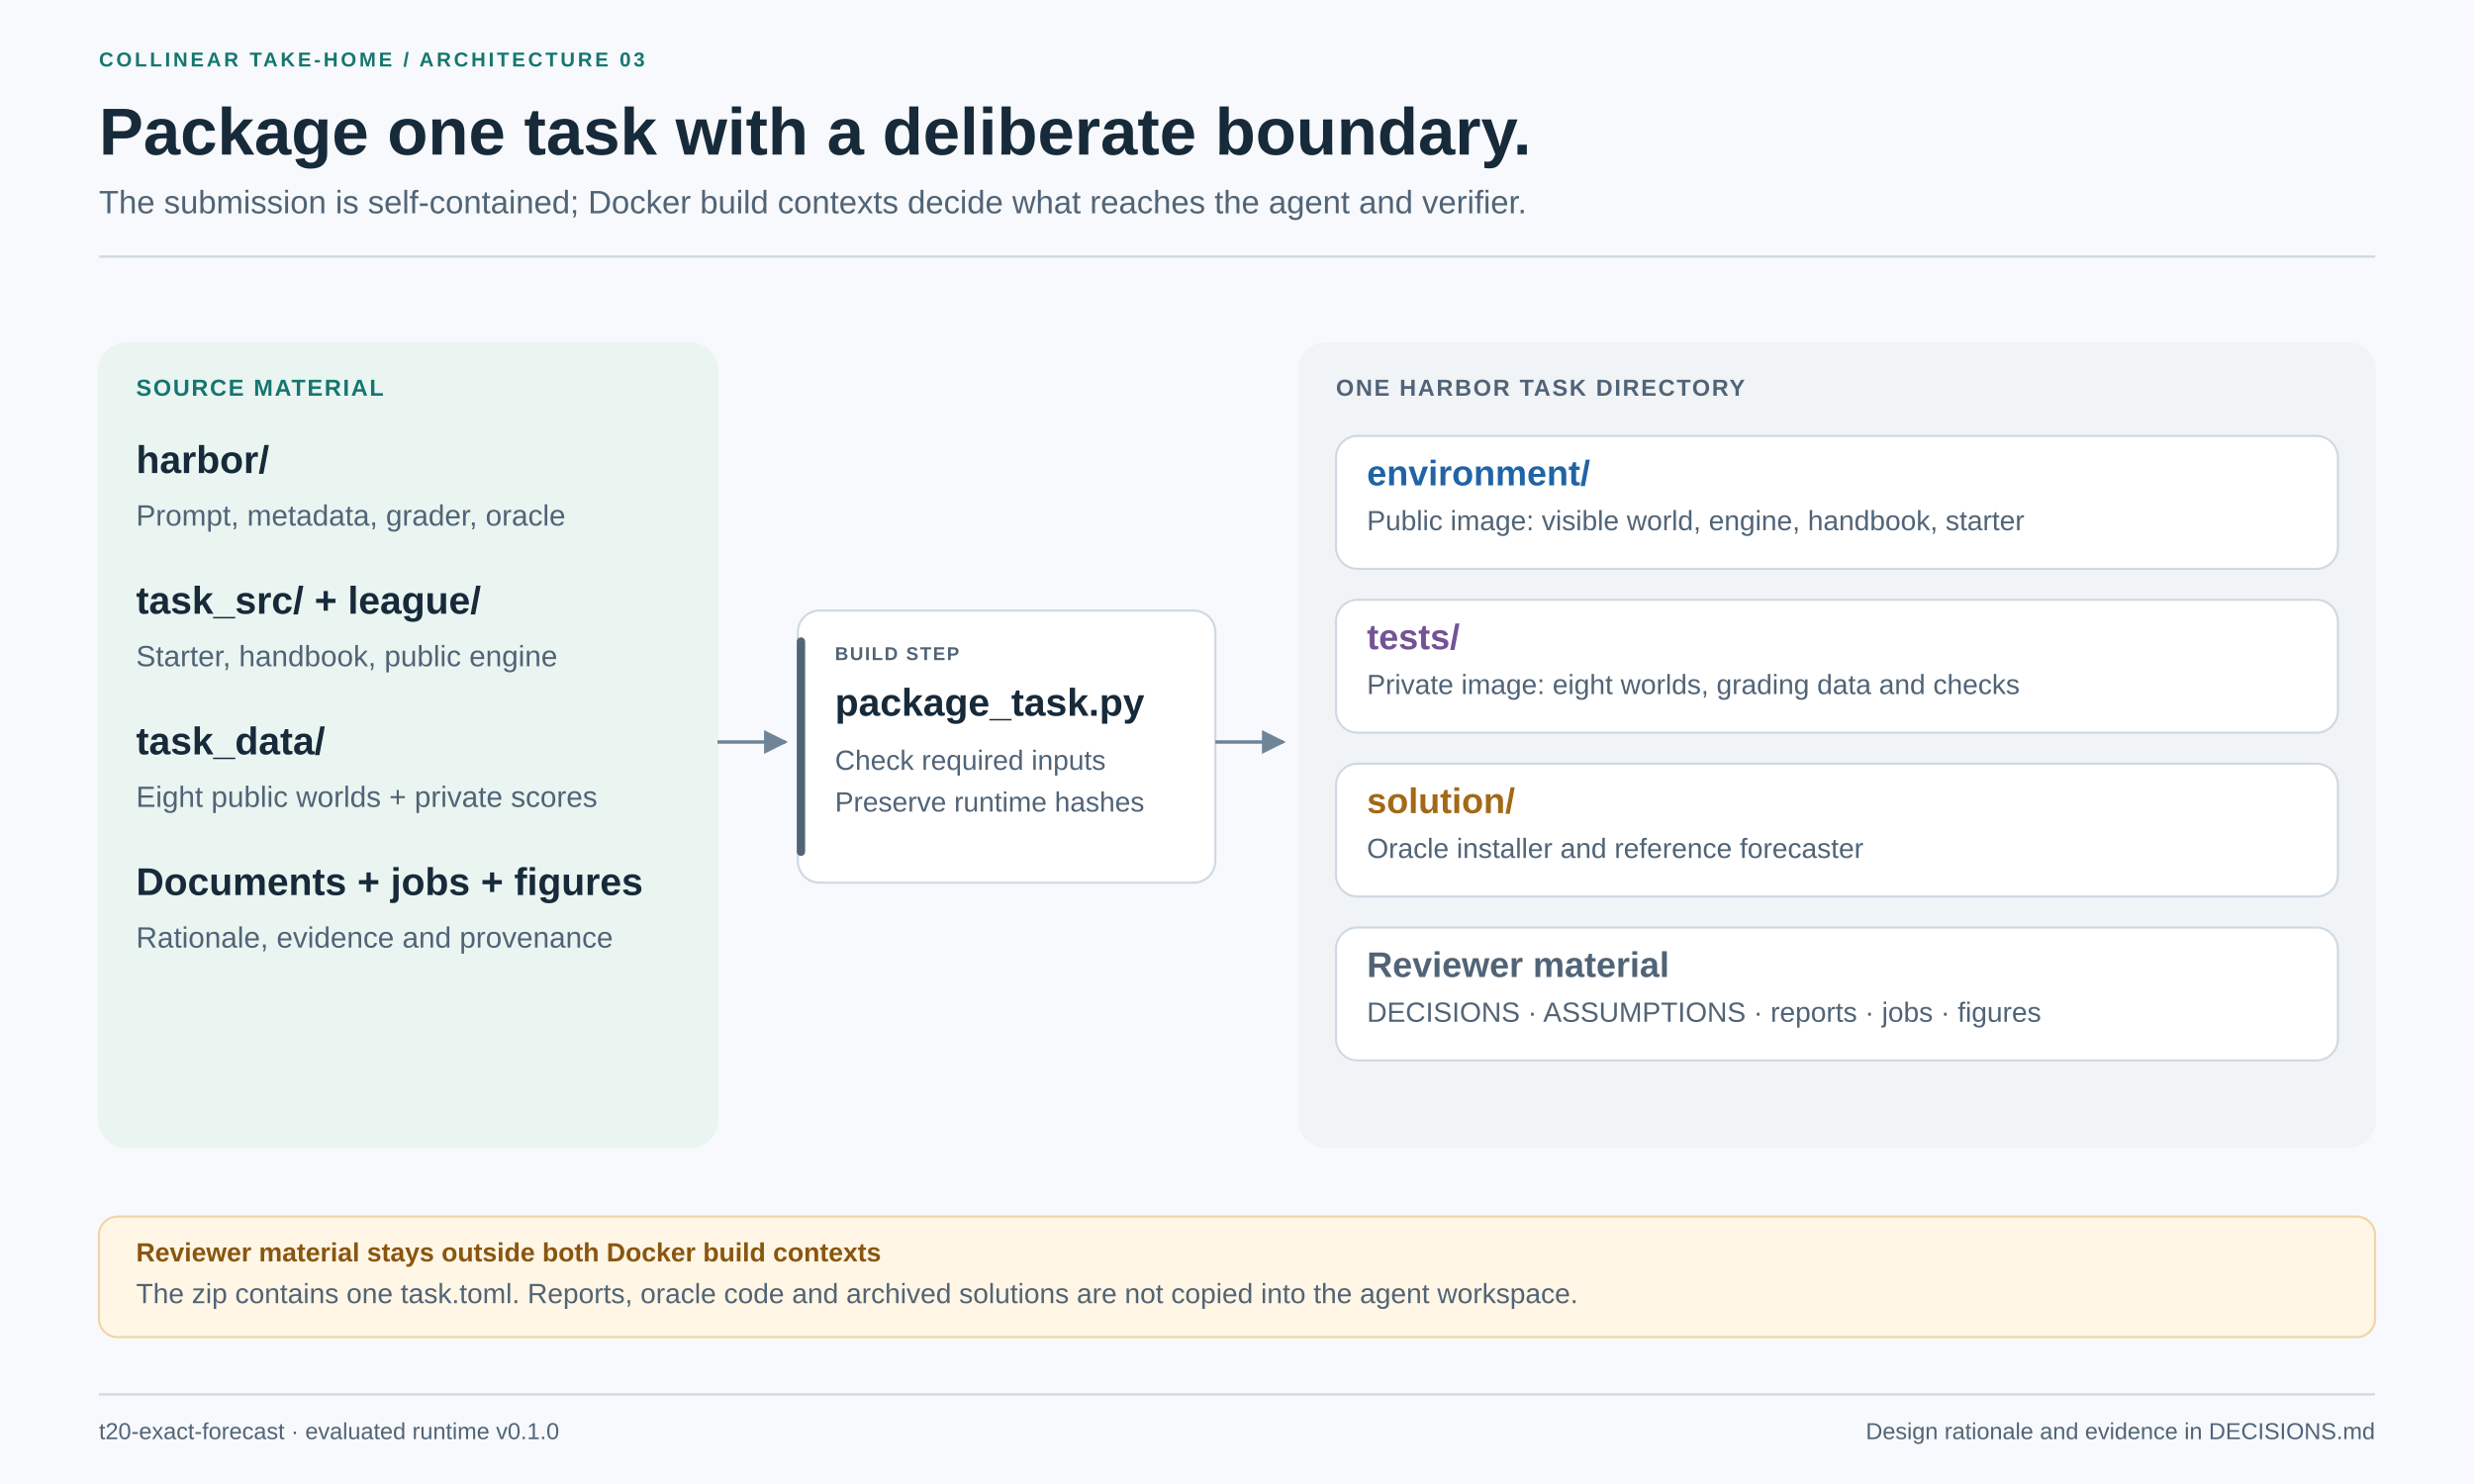
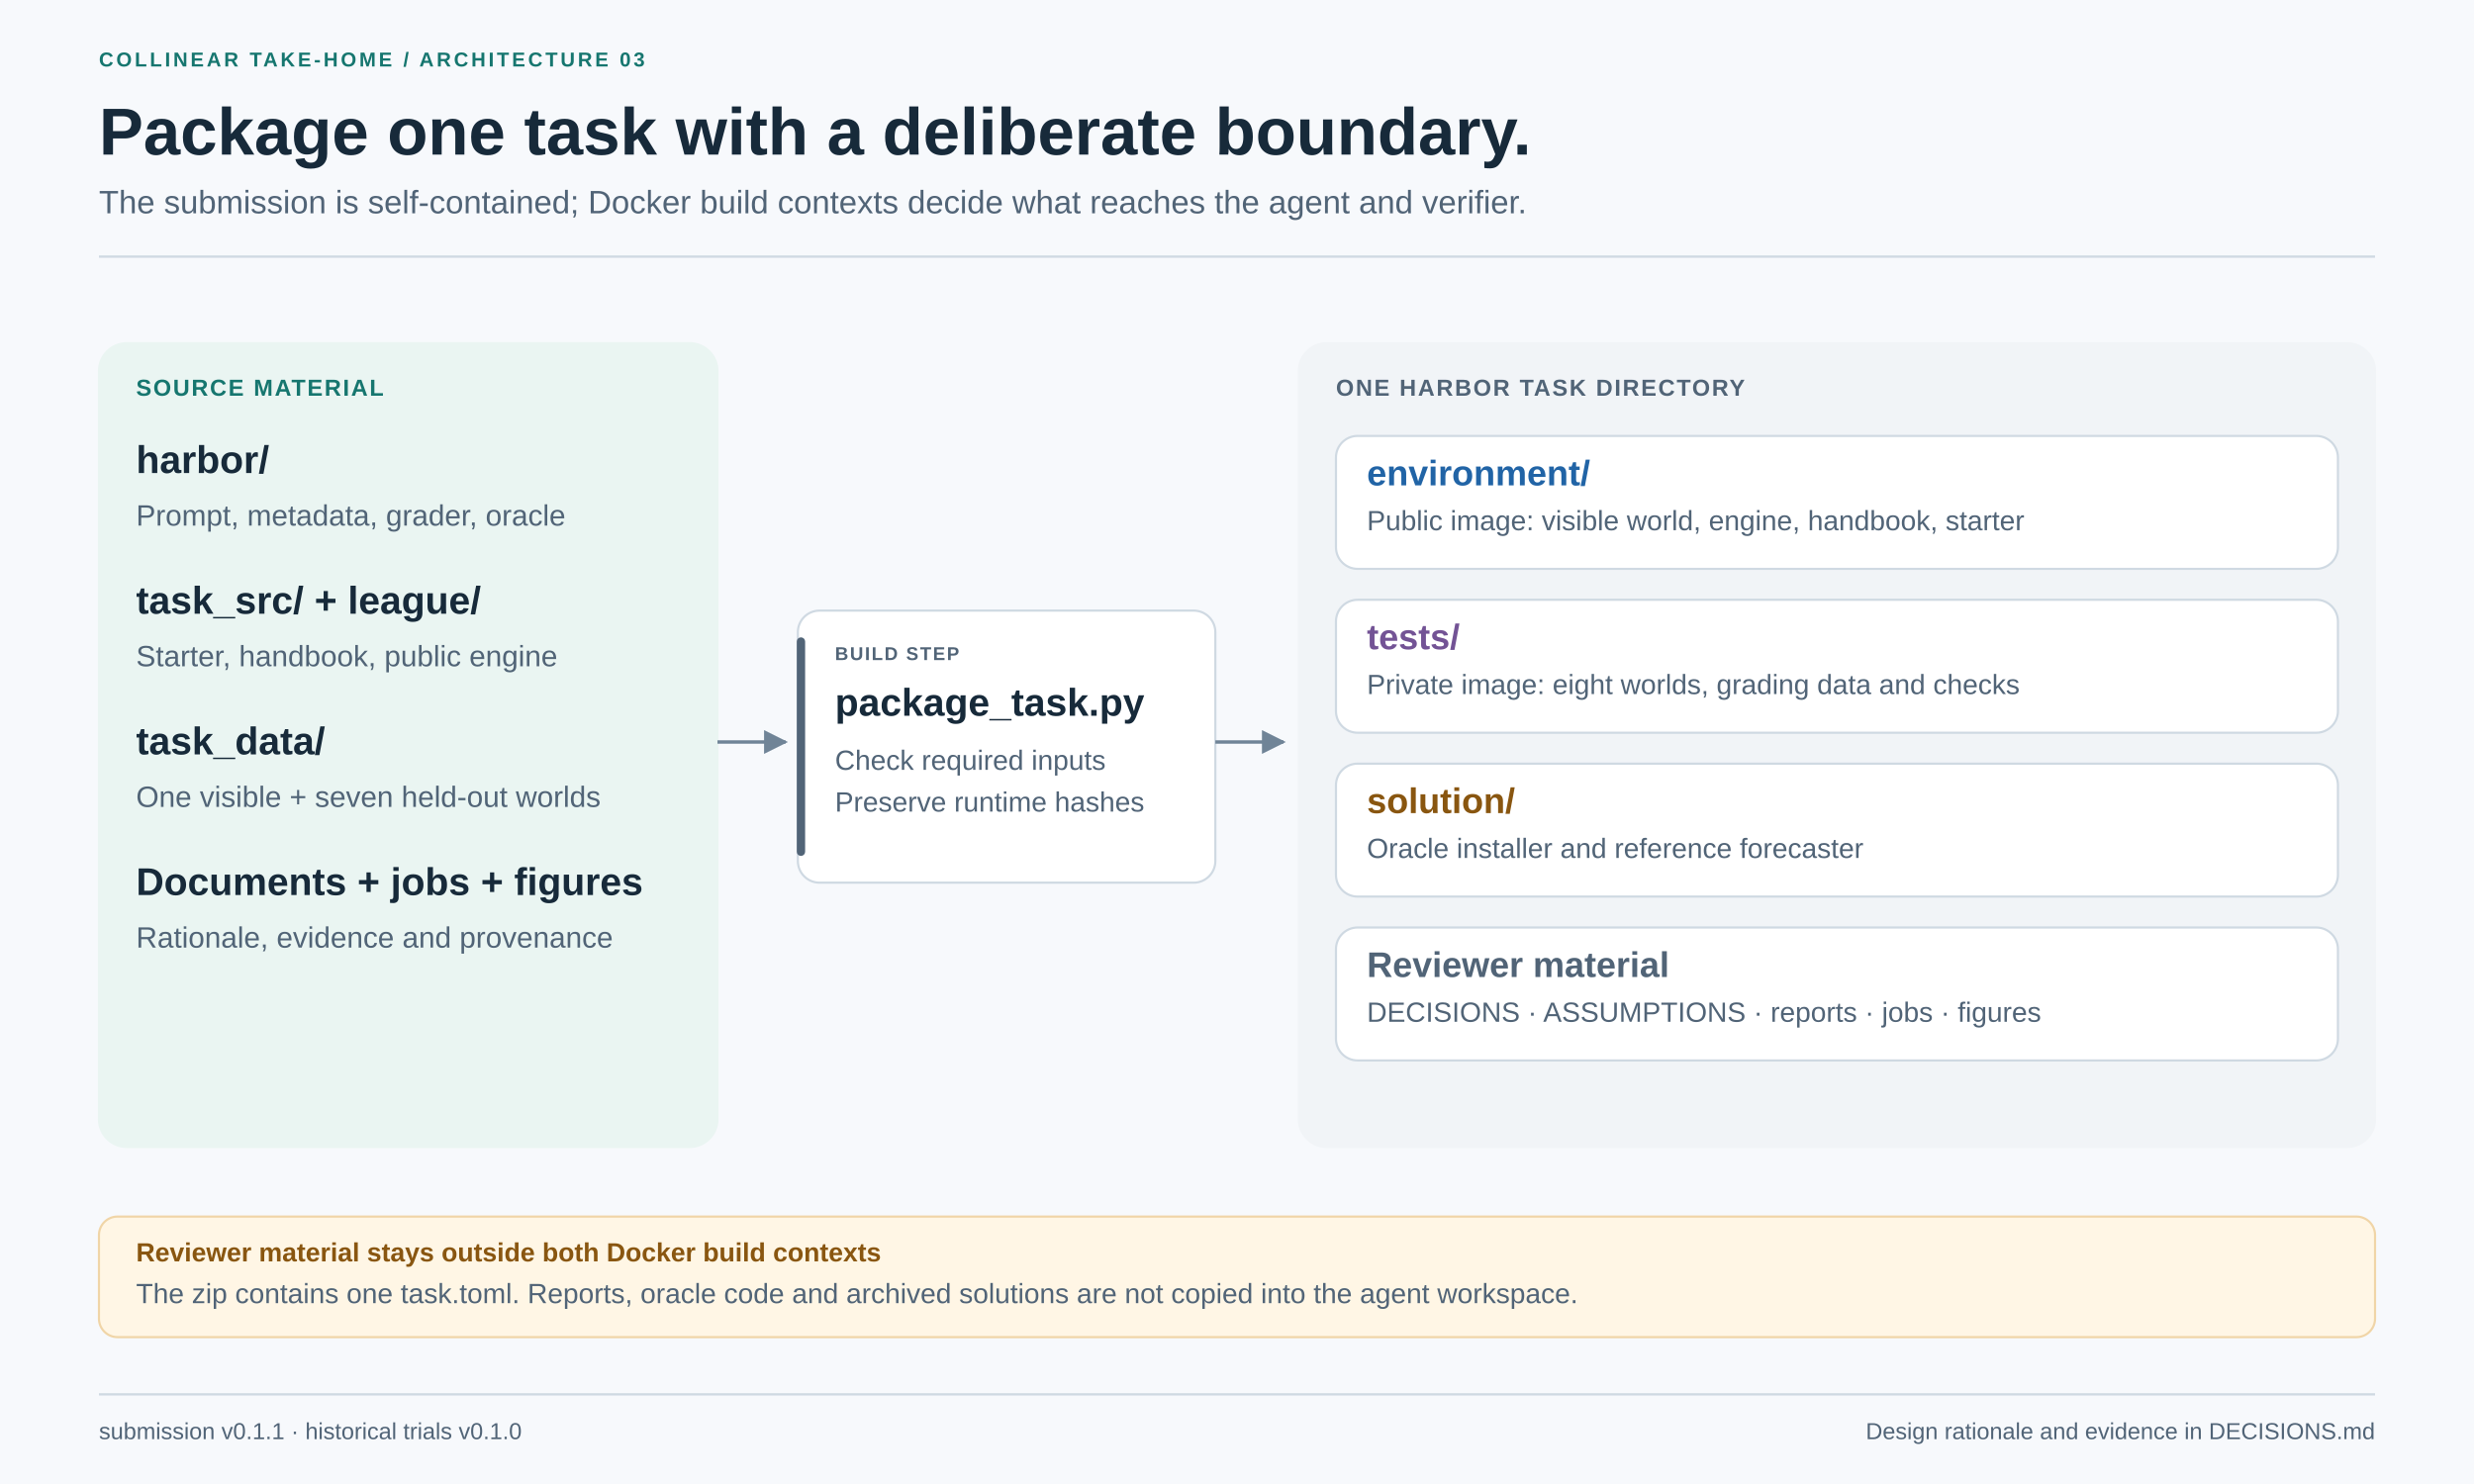
<svg xmlns="http://www.w3.org/2000/svg" width="1600" height="960" viewBox="0 0 1600 960" role="img" aria-labelledby="title desc">
  <defs>
    <marker id="arrow" viewBox="0 0 10 10" refX="9" refY="5" markerWidth="7" markerHeight="7" orient="auto-start-reverse">
      <path d="M 0 0 L 10 5 L 0 10 z" fill="#708497" />
    </marker>
  </defs>
  <rect width="1600" height="960" fill="#F7F9FC" />
  <text x="64" y="43" font-family="Arial, Helvetica, sans-serif" font-size="13" font-weight="700" fill="#16766F" text-anchor="start" letter-spacing="1.8">COLLINEAR TAKE-HOME  /  ARCHITECTURE 03</text>
  <text x="64" y="100" font-family="Arial, Helvetica, sans-serif" font-size="43" font-weight="700" fill="#172A3A" text-anchor="start" letter-spacing="0">Package one task with a deliberate boundary.</text>
  <text x="64" y="138" font-family="Arial, Helvetica, sans-serif" font-size="21" font-weight="400" fill="#516477" text-anchor="start" letter-spacing="0">The submission is self-contained; Docker build contexts decide what reaches the agent and verifier.</text>
  <path d="M64 166 L1536 166" fill="none" stroke="#CFD9E2" stroke-width="1.5" />
  <path d="M64 902 L1536 902" fill="none" stroke="#CFD9E2" stroke-width="1.5" />
-   <text x="64" y="931" font-family="Arial, Helvetica, sans-serif" font-size="15" font-weight="400" fill="#516477" text-anchor="start" letter-spacing="0">t20-exact-forecast  ·  evaluated runtime v0.1.0</text>
+   <text x="64" y="931" font-family="Arial, Helvetica, sans-serif" font-size="15" font-weight="400" fill="#516477" text-anchor="start" letter-spacing="0">submission v0.1.1  ·  historical trials v0.1.0</text>
  <text x="1536" y="931" font-family="Arial, Helvetica, sans-serif" font-size="15" font-weight="400" fill="#516477" text-anchor="end" letter-spacing="0">Design rationale and evidence in DECISIONS.md</text>
  <rect x="64" y="222" width="400" height="520" rx="18" fill="#EAF5F2" stroke="#EAF5F2" stroke-width="1.4" />
  <text x="88" y="256" font-family="Arial, Helvetica, sans-serif" font-size="15" font-weight="700" fill="#16766F" text-anchor="start" letter-spacing="1.1">SOURCE MATERIAL</text>
  <text x="88" y="306" font-family="Arial, Helvetica, sans-serif" font-size="25" font-weight="700" fill="#172A3A" text-anchor="start" letter-spacing="0">harbor/</text>
  <text x="88" y="340" font-family="Arial, Helvetica, sans-serif" font-size="19" font-weight="400" fill="#516477" text-anchor="start" letter-spacing="0">Prompt, metadata, grader, oracle</text>
  <text x="88" y="397" font-family="Arial, Helvetica, sans-serif" font-size="25" font-weight="700" fill="#172A3A" text-anchor="start" letter-spacing="0">task_src/ + league/</text>
  <text x="88" y="431" font-family="Arial, Helvetica, sans-serif" font-size="19" font-weight="400" fill="#516477" text-anchor="start" letter-spacing="0">Starter, handbook, public engine</text>
  <text x="88" y="488" font-family="Arial, Helvetica, sans-serif" font-size="25" font-weight="700" fill="#172A3A" text-anchor="start" letter-spacing="0">task_data/</text>
-   <text x="88" y="522" font-family="Arial, Helvetica, sans-serif" font-size="19" font-weight="400" fill="#516477" text-anchor="start" letter-spacing="0">Eight public worlds + private scores</text>
+   <text x="88" y="522" font-family="Arial, Helvetica, sans-serif" font-size="19" font-weight="400" fill="#516477" text-anchor="start" letter-spacing="0">One visible + seven held-out worlds</text>
  <text x="88" y="579" font-family="Arial, Helvetica, sans-serif" font-size="25" font-weight="700" fill="#172A3A" text-anchor="start" letter-spacing="0">Documents + jobs + figures</text>
  <text x="88" y="613" font-family="Arial, Helvetica, sans-serif" font-size="19" font-weight="400" fill="#516477" text-anchor="start" letter-spacing="0">Rationale, evidence and provenance</text>
  <rect x="516" y="395" width="270" height="176" rx="14" fill="white" stroke="#CFD9E2" stroke-width="1.4" />
  <rect x="516" y="413" width="4" height="140" rx="2" fill="#516477" stroke="#516477" stroke-width="1.4" />
  <text x="540" y="427" font-family="Arial, Helvetica, sans-serif" font-size="12" font-weight="700" fill="#516477" text-anchor="start" letter-spacing="1">BUILD STEP</text>
  <text x="540" y="463" font-family="Arial, Helvetica, sans-serif" font-size="25" font-weight="700" fill="#172A3A" text-anchor="start" letter-spacing="0">package_task.py</text>
  <text x="540" y="498" font-family="Arial, Helvetica, sans-serif" font-size="18" font-weight="400" fill="#516477" text-anchor="start" letter-spacing="0">Check required inputs</text>
  <text x="540" y="525" font-family="Arial, Helvetica, sans-serif" font-size="18" font-weight="400" fill="#516477" text-anchor="start" letter-spacing="0">Preserve runtime hashes</text>
  <path d="M464 480 L508 480" fill="none" stroke="#708497" stroke-width="2.2" stroke-linejoin="round" marker-end="url(#arrow)" />
  <path d="M786 480 L830 480" fill="none" stroke="#708497" stroke-width="2.2" stroke-linejoin="round" marker-end="url(#arrow)" />
  <rect x="840" y="222" width="696" height="520" rx="18" fill="#F1F4F7" stroke="#F1F4F7" stroke-width="1.4" />
  <text x="864" y="256" font-family="Arial, Helvetica, sans-serif" font-size="15" font-weight="700" fill="#516477" text-anchor="start" letter-spacing="1.1">ONE HARBOR TASK DIRECTORY</text>
  <rect x="864" y="282" width="648" height="86" rx="14" fill="white" stroke="#CFD9E2" stroke-width="1.4" />
  <text x="884" y="314" font-family="Arial, Helvetica, sans-serif" font-size="23" font-weight="700" fill="#2164A6" text-anchor="start" letter-spacing="0">environment/</text>
  <text x="884" y="343" font-family="Arial, Helvetica, sans-serif" font-size="18" font-weight="400" fill="#516477" text-anchor="start" letter-spacing="0">Public image: visible world, engine, handbook, starter</text>
  <rect x="864" y="388" width="648" height="86" rx="14" fill="white" stroke="#CFD9E2" stroke-width="1.4" />
  <text x="884" y="420" font-family="Arial, Helvetica, sans-serif" font-size="23" font-weight="700" fill="#735395" text-anchor="start" letter-spacing="0">tests/</text>
  <text x="884" y="449" font-family="Arial, Helvetica, sans-serif" font-size="18" font-weight="400" fill="#516477" text-anchor="start" letter-spacing="0">Private image: eight worlds, grading data and checks</text>
  <rect x="864" y="494" width="648" height="86" rx="14" fill="white" stroke="#CFD9E2" stroke-width="1.4" />
-   <text x="884" y="526" font-family="Arial, Helvetica, sans-serif" font-size="23" font-weight="700" fill="#A36916" text-anchor="start" letter-spacing="0">solution/</text>
+   <text x="884" y="526" font-family="Arial, Helvetica, sans-serif" font-size="23" font-weight="700" fill="#895610" text-anchor="start" letter-spacing="0">solution/</text>
  <text x="884" y="555" font-family="Arial, Helvetica, sans-serif" font-size="18" font-weight="400" fill="#516477" text-anchor="start" letter-spacing="0">Oracle installer and reference forecaster</text>
  <rect x="864" y="600" width="648" height="86" rx="14" fill="white" stroke="#CFD9E2" stroke-width="1.4" />
  <text x="884" y="632" font-family="Arial, Helvetica, sans-serif" font-size="23" font-weight="700" fill="#516477" text-anchor="start" letter-spacing="0">Reviewer material</text>
  <text x="884" y="661" font-family="Arial, Helvetica, sans-serif" font-size="18" font-weight="400" fill="#516477" text-anchor="start" letter-spacing="0">DECISIONS · ASSUMPTIONS · reports · jobs · figures</text>
  <rect x="64" y="787" width="1472" height="78" rx="12" fill="#FFF6E5" stroke="#F0D5A7" stroke-width="1.4" />
  <text x="88" y="816" font-family="Arial, Helvetica, sans-serif" font-size="17" font-weight="700" fill="#895610" text-anchor="start" letter-spacing="0">Reviewer material stays outside both Docker build contexts</text>
  <text x="88" y="843" font-family="Arial, Helvetica, sans-serif" font-size="18" font-weight="400" fill="#516477" text-anchor="start" letter-spacing="0">The zip contains one task.toml. Reports, oracle code and archived solutions are not copied into the agent workspace.</text>
</svg>
